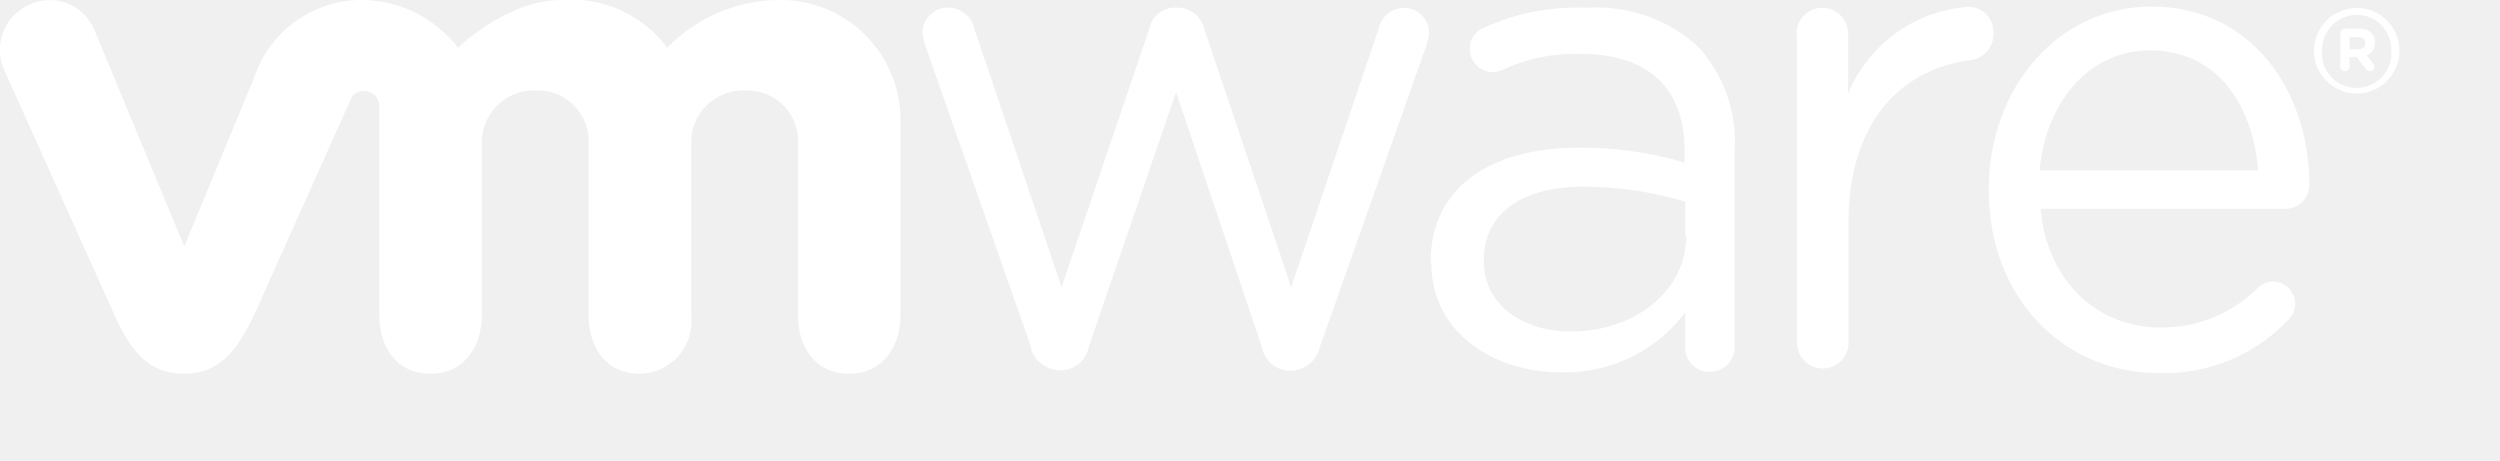
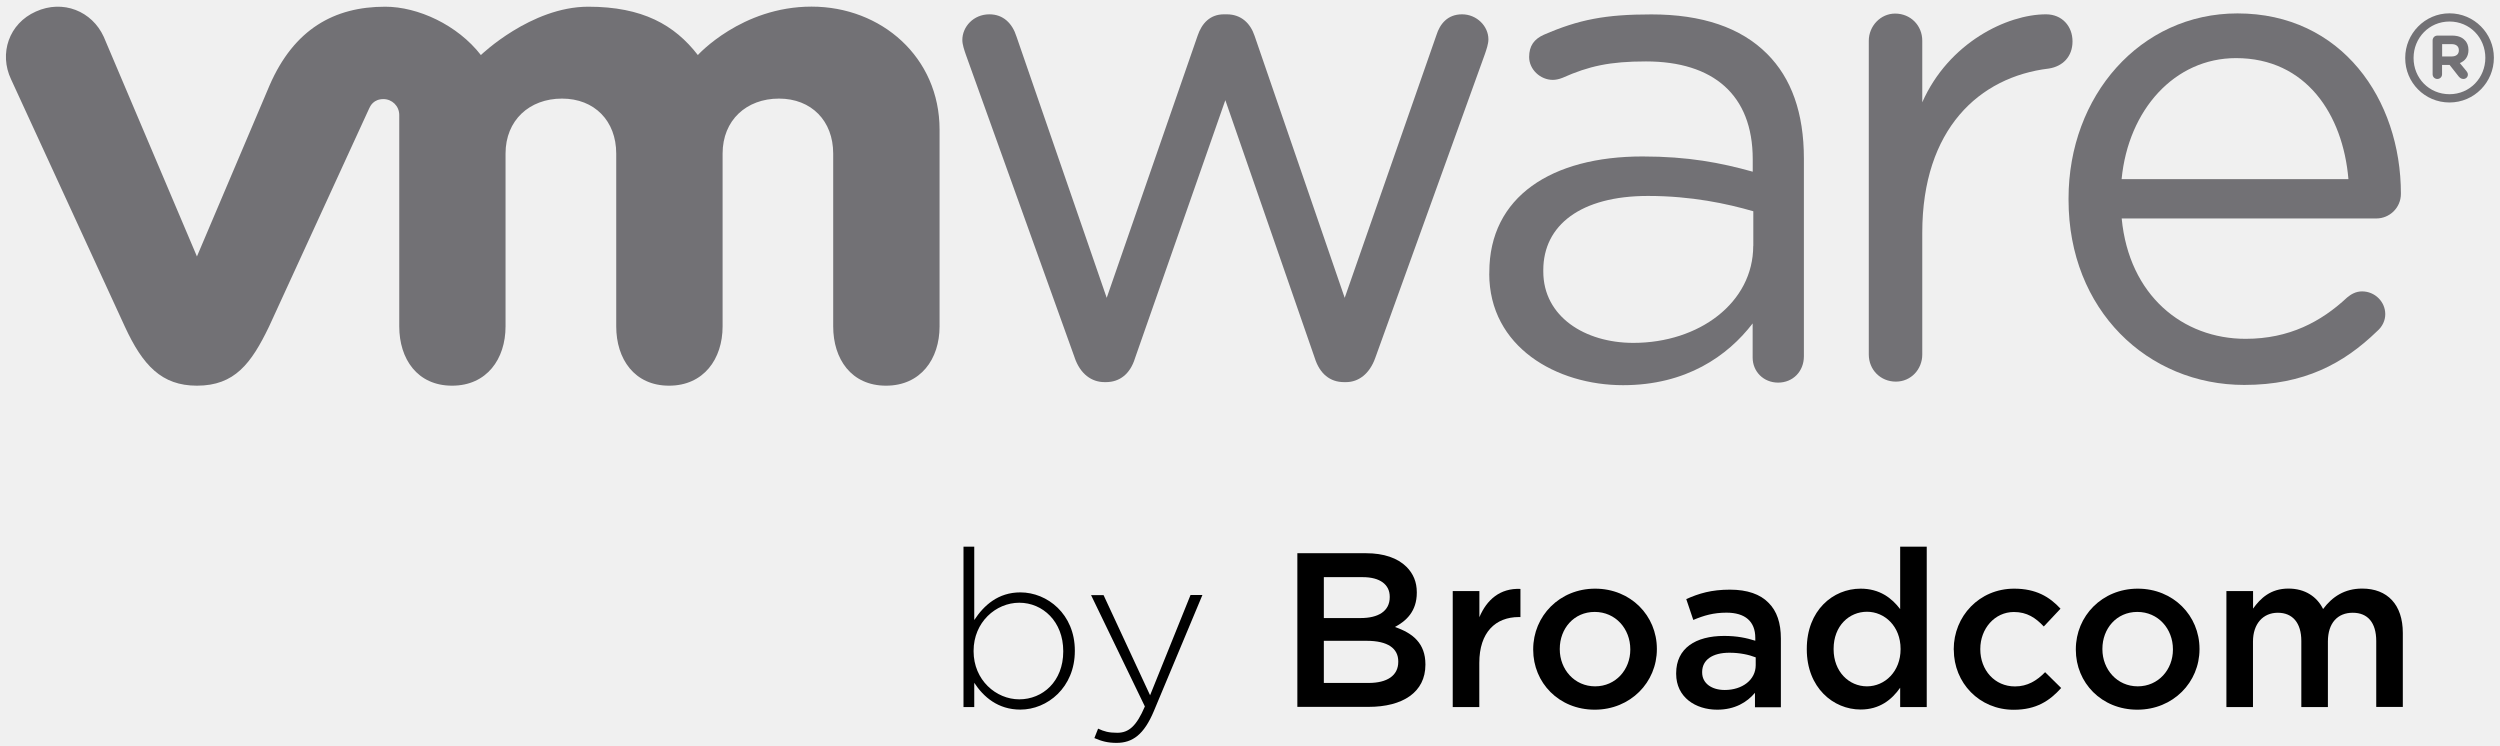
- <svg xmlns="http://www.w3.org/2000/svg" height="100%" viewBox="0 0 125.1 23.04" preserveAspectRatio="xMidYMid meet">
+ <svg xmlns="http://www.w3.org/2000/svg" id="VMware_by_Broadcom_logo" data-name="VMware by Broadcom logo" viewBox="0 0 302 90">
+   <defs>
+     <style>
+       .cls-1, .cls-2, .cls-3 {
+         stroke-width: 0px;
+       }
+ 
+       .cls-2 {
+         fill: #fff;
+         opacity: 0;
+       }
+ 
+       .cls-3 {
+         fill: #727175;
+       }
+     </style>
+   </defs>
+   <rect class="cls-2" x="-40.52" y="-43.78" width="371.04" height="174.96" />
  <g>
    <g>
-       <path d="M51.58,17.33l-5.26-15a2.8,2.8,0,0,1-.16-.72A1.28,1.28,0,0,1,47.46.38a1.36,1.36,0,0,1,1.31,1.09l4.35,12.9L57.51,1.44A1.32,1.32,0,0,1,58.78.38h.13a1.38,1.38,0,0,1,1.35,1.06l4.35,12.93L69,1.4a1.28,1.28,0,0,1,1.24-1,1.24,1.24,0,0,1,1.27,1.23,2.8,2.8,0,0,1-.16.72l-5.3,15a1.53,1.53,0,0,1-1.4,1.2h-.1a1.44,1.44,0,0,1-1.41-1.2L58.85,4.61,54.49,17.33a1.44,1.44,0,0,1-1.4,1.2H53a1.54,1.54,0,0,1-1.44-1.2" class="cls-1" fill="#fff" />
-       <path d="M89.9,1.68a1.29,1.29,0,1,1,2.58,0v3a7.06,7.06,0,0,1,6-4.34,1.25,1.25,0,0,1,1.27,1.33,1.3,1.3,0,0,1-1.14,1.34c-3.36.41-6.11,3-6.11,8.1v6a1.29,1.29,0,0,1-1.27,1.33,1.3,1.3,0,0,1-1.31-1.33V1.68" class="cls-1" fill="#fff" />
-       <path d="M108,18.67c-4.67,0-8.48-3.7-8.48-9.13V9.46c0-5.05,3.45-9.13,8.15-9.13,5,0,7.89,4.24,7.89,8.9a1.2,1.2,0,0,1-1.18,1.22H102.11c.35,3.8,3,5.94,6,5.94a6.82,6.82,0,0,0,4.89-2,1.15,1.15,0,0,1,.73-.3,1.12,1.12,0,0,1,1.12,1.12,1.16,1.16,0,0,1-.4.85A8.53,8.53,0,0,1,108,18.67m5-10.15c-.26-3.2-2-6-5.42-6-3,0-5.2,2.54-5.52,6Z" class="cls-1" fill="#fff" />
-       <path d="M71.59,13.17V13.1c0-3.72,3-5.71,7.39-5.71a18.15,18.15,0,0,1,5.32.75V7.53c0-3.18-1.91-4.83-5.15-4.83a8.64,8.64,0,0,0-4,.81,1.2,1.2,0,0,1-.46.1,1.16,1.16,0,0,1-1.14-1.13,1.08,1.08,0,0,1,.7-1.09,11.22,11.22,0,0,1,5.2-1,7.47,7.47,0,0,1,5.58,2,7.08,7.08,0,0,1,1.77,5.16v9.76a1.24,1.24,0,0,1-1.24,1.3,1.2,1.2,0,0,1-1.23-1.23V15.63a7.51,7.51,0,0,1-6.25,3c-3.21,0-6.46-1.88-6.46-5.51M84.33,11.8V10.09a17.91,17.91,0,0,0-5.08-.75c-3.24,0-5,1.44-5,3.66v.07c0,2.22,2,3.52,4.35,3.52,3.17,0,5.78-2,5.78-4.79" class="cls-1" fill="#fff" />
-       <path d="M4.72,1.49A2.41,2.41,0,0,0,1.45.24,2.47,2.47,0,0,0,.25,3.59l5.49,12.2C6.6,17.7,7.51,18.7,9.22,18.7s2.62-1.09,3.48-2.91L17.54,5a.68.68,0,0,1,.68-.45.77.77,0,0,1,.76.79V15.77c0,1.61.87,2.93,2.55,2.93s2.58-1.32,2.58-2.93V7.24a2.6,2.6,0,0,1,2.73-2.71,2.53,2.53,0,0,1,2.61,2.71v8.53c0,1.61.88,2.93,2.55,2.93a2.63,2.63,0,0,0,2.59-2.93V7.24a2.59,2.59,0,0,1,2.72-2.71,2.53,2.53,0,0,1,2.62,2.71v8.53c0,1.61.87,2.93,2.55,2.93s2.58-1.32,2.58-2.93V6.07A6,6,0,0,0,38.88,0a7.86,7.86,0,0,0-5.49,2.39A6,6,0,0,0,28.1,0c-2.76,0-5.18,2.39-5.18,2.39A6.14,6.14,0,0,0,18.3,0a5.68,5.68,0,0,0-5.58,3.88l-3.5,8.45L4.72,1.49" class="cls-1" fill="#fff" />
-       <path d="M115.79,2.54h0a2.14,2.14,0,1,1,4.28,0h0a2.14,2.14,0,1,1-4.28,0m3.87,0h0A1.74,1.74,0,0,0,117.93.74a1.77,1.77,0,0,0-1.74,1.79h0a1.74,1.74,0,1,0,3.47,0" class="cls-1" fill="#fff" />
-       <path d="M117.11,1.67a.23.23,0,0,1,.23-.24h.72a.8.8,0,0,1,.6.22.65.65,0,0,1,.18.48h0a.64.64,0,0,1-.41.64l.31.39a.26.26,0,0,1,.07.18.21.21,0,0,1-.21.22.29.29,0,0,1-.23-.12l-.44-.58h-.36v.47a.23.23,0,1,1-.46,0Zm.92.79c.22,0,.34-.12.34-.3h0c0-.19-.13-.3-.35-.3h-.45v.61Z" class="cls-1" fill="#fff" />
+       <path class="cls-1" d="m117.69,82.49v2.92h-1.3v-19.37h1.3v8.86c1.17-1.78,2.89-3.34,5.57-3.34,3.26,0,6.58,2.63,6.58,7.03v.05c0,4.41-3.32,7.08-6.58,7.08-2.71,0-4.46-1.54-5.57-3.24Zm10.75-3.79v-.05c0-3.56-2.47-5.84-5.31-5.84s-5.52,2.36-5.52,5.81v.05c0,3.48,2.71,5.81,5.52,5.81s5.31-2.15,5.31-5.78Z" />
+       <path class="cls-1" d="m143.82,71.88h1.43l-5.86,14.01c-1.19,2.84-2.57,3.85-4.51,3.85-1.04,0-1.78-.19-2.68-.58l.45-1.14c.72.34,1.3.5,2.31.5,1.41,0,2.33-.82,3.34-3.18l-6.5-13.45h1.51l5.62,12.1,4.88-12.1Z" />
+       <path class="cls-1" d="m156.71,66.83h8.33c2.12,0,3.79.58,4.86,1.64.82.82,1.25,1.83,1.25,3.08v.05c0,2.23-1.27,3.42-2.65,4.14,2.18.74,3.69,1.99,3.69,4.51v.05c0,3.32-2.73,5.09-6.87,5.09h-8.6v-18.57Zm11.17,5.25c0-1.46-1.17-2.36-3.26-2.36h-4.7v4.94h4.46c2.1,0,3.5-.82,3.5-2.52v-.05Zm-2.79,5.33h-5.17v5.09h5.41c2.23,0,3.58-.88,3.58-2.55v-.05c0-1.57-1.25-2.49-3.82-2.49Z" />
+       <path class="cls-1" d="m175.5,71.4h3.21v3.16c.88-2.1,2.49-3.53,4.96-3.42v3.4h-.19c-2.81,0-4.78,1.83-4.78,5.54v5.33h-3.21v-14.01Z" />
+       <path class="cls-1" d="m185.21,78.48v-.05c0-4.01,3.18-7.32,7.48-7.32s7.46,3.26,7.46,7.27v.05c0,3.98-3.18,7.3-7.51,7.3s-7.43-3.26-7.43-7.24Zm11.73,0v-.05c0-2.47-1.78-4.51-4.3-4.51s-4.22,2.02-4.22,4.46v.05c0,2.44,1.78,4.48,4.27,4.48s4.25-2.02,4.25-4.43Z" />
+       <path class="cls-1" d="m202.48,81.38v-.05c0-3.03,2.36-4.51,5.79-4.51,1.57,0,2.68.24,3.77.58v-.34c0-1.99-1.22-3.05-3.48-3.05-1.57,0-2.73.34-4.01.88l-.85-2.52c1.54-.69,3.05-1.14,5.28-1.14,2.1,0,3.66.56,4.64,1.57,1.04,1.01,1.51,2.49,1.51,4.33v8.31h-3.13v-1.75c-.96,1.14-2.42,2.04-4.56,2.04-2.63,0-4.96-1.51-4.96-4.33Zm9.61-1.01v-.96c-.82-.32-1.91-.56-3.18-.56-2.07,0-3.29.88-3.29,2.33v.05c0,1.35,1.19,2.12,2.73,2.12,2.12,0,3.74-1.22,3.74-3Z" />
+       <path class="cls-1" d="m218.26,78.43v-.05c0-4.64,3.16-7.27,6.5-7.27,2.31,0,3.77,1.14,4.78,2.47v-7.54h3.21v19.37h-3.21v-2.33c-1.03,1.46-2.49,2.63-4.78,2.63-3.29,0-6.5-2.63-6.5-7.27Zm11.33,0v-.05c0-2.71-1.91-4.48-4.06-4.48s-4.03,1.7-4.03,4.48v.05c0,2.71,1.86,4.48,4.03,4.48s4.06-1.8,4.06-4.48Z" />
+       <path class="cls-1" d="m236.01,78.48v-.05c0-3.98,3.08-7.32,7.3-7.32,2.63,0,4.27.98,5.6,2.42l-2.02,2.15c-.98-1.04-2.02-1.75-3.61-1.75-2.33,0-4.06,2.02-4.06,4.46v.05c0,2.49,1.72,4.48,4.19,4.48,1.51,0,2.63-.69,3.64-1.72l1.94,1.91c-1.38,1.54-3,2.63-5.73,2.63-4.17,0-7.24-3.26-7.24-7.24Z" />
+       <path class="cls-1" d="m250.76,78.48v-.05c0-4.01,3.18-7.32,7.48-7.32s7.46,3.26,7.46,7.27v.05c0,3.98-3.18,7.3-7.51,7.3s-7.43-3.26-7.43-7.24Zm11.73,0v-.05c0-2.47-1.78-4.51-4.3-4.51s-4.22,2.02-4.22,4.46v.05c0,2.44,1.78,4.48,4.27,4.48s4.25-2.02,4.25-4.43Z" />
+       <path class="cls-1" d="m268.96,71.4h3.21v2.12c.9-1.25,2.12-2.42,4.27-2.42,2.02,0,3.45.98,4.19,2.47,1.11-1.49,2.6-2.47,4.72-2.47,3.05,0,4.91,1.94,4.91,5.36v8.94h-3.21v-7.96c0-2.23-1.03-3.42-2.84-3.42s-3,1.22-3,3.48v7.91h-3.21v-7.99c0-2.18-1.06-3.4-2.84-3.4s-3,1.33-3,3.48v7.91h-3.21v-14.01Z" />
+     </g>
+     <g id="vmware_logo_gray" data-name="vmware logo gray">
+       <g>
+         <path class="cls-3" d="m129.83,43.23l-13.16-36.64c-.17-.51-.42-1.18-.42-1.76,0-1.59,1.34-3.1,3.27-3.1,1.68,0,2.77,1.1,3.27,2.68l10.9,31.57,10.98-31.66c.5-1.5,1.51-2.59,3.18-2.59h.34c1.76,0,2.86,1.1,3.36,2.59l10.89,31.66,11.08-31.74c.42-1.34,1.34-2.51,3.1-2.51s3.18,1.42,3.18,3.02c0,.58-.25,1.26-.42,1.77l-13.25,36.72c-.68,1.92-2.02,2.92-3.52,2.92h-.26c-1.67,0-2.93-1-3.53-2.92l-10.8-31.14-10.9,31.14c-.58,1.92-1.85,2.92-3.52,2.92h-.17c-1.59,0-2.93-1-3.6-2.92" />
+         <path class="cls-3" d="m225.75,4.92c0-1.77,1.42-3.28,3.18-3.28,1.85,0,3.28,1.42,3.28,3.28v7.44c3.19-7.22,10.26-10.63,14.95-10.63,1.93,0,3.2,1.43,3.2,3.27s-1.18,3.02-2.86,3.28c-8.4,1.01-15.29,7.3-15.29,19.83v14.72c0,1.76-1.34,3.27-3.19,3.27s-3.27-1.43-3.27-3.27V4.92" />
+         <path class="cls-3" d="m271.11,46.5c-11.69,0-21.23-9.06-21.23-22.36v-.17c0-12.37,8.64-22.35,20.41-22.35,12.58,0,19.74,10.38,19.74,21.78,0,1.74-1.41,2.99-2.96,2.99h-30.77c.89,9.31,7.39,14.54,14.97,14.54,5.27,0,9.13-2.07,12.26-4.99.49-.41,1.07-.74,1.81-.74,1.55,0,2.8,1.25,2.8,2.75,0,.74-.32,1.49-1,2.07-4.03,3.9-8.8,6.48-16.04,6.48m12.59-24.86c-.66-7.81-5.11-14.62-13.58-14.62-7.41,0-13.01,6.23-13.82,14.62h27.39Z" />
+         <path class="cls-3" d="m179.91,33.05v-.17c0-9.12,7.53-13.98,18.5-13.98,5.52,0,9.45.76,13.32,1.84v-1.51c0-7.79-4.79-11.81-12.9-11.81-4.36,0-6.89.56-10.08,1.98-.42.17-.84.25-1.17.25-1.51,0-2.86-1.26-2.86-2.76,0-1.34.59-2.16,1.77-2.69,4.26-1.85,7.47-2.46,13-2.46,6.11,0,10.8,1.58,13.98,4.77,2.93,2.93,4.44,7.12,4.44,12.64v23.89c0,1.84-1.34,3.18-3.11,3.18s-3.08-1.34-3.08-3.02v-4.13c-3.02,3.94-8.04,7.46-15.65,7.46-8.04,0-16.17-4.61-16.17-13.48m31.9-3.35v-4.18c-3.18-.92-7.46-1.85-12.73-1.85-8.11,0-12.64,3.53-12.64,8.96v.17c0,5.44,5.02,8.62,10.88,8.62,7.95,0,14.48-4.86,14.48-11.72" />
+         <path class="cls-3" d="m12.53,4.44C11.11,1.34,7.61-.08,4.34,1.39,1.07,2.84-.14,6.47,1.34,9.59l13.74,29.86c2.16,4.68,4.44,7.14,8.71,7.14,4.56,0,6.56-2.68,8.71-7.14,0,0,11.99-26.1,12.1-26.36.13-.28.51-1.12,1.73-1.12,1.03.01,1.9.83,1.9,1.93v25.53c0,3.93,2.18,7.16,6.38,7.16s6.46-3.23,6.46-7.16v-20.88c0-4.03,2.89-6.64,6.82-6.64s6.55,2.7,6.55,6.64v20.88c0,3.93,2.19,7.16,6.38,7.16s6.47-3.23,6.47-7.16v-20.88c0-4.03,2.88-6.64,6.81-6.64s6.55,2.7,6.55,6.64v20.88c0,3.93,2.18,7.16,6.38,7.16s6.47-3.23,6.47-7.16V15.66c0-8.74-7.02-14.86-15.47-14.86s-13.73,5.85-13.73,5.85c-2.81-3.64-6.68-5.84-13.24-5.84-6.92,0-12.97,5.84-12.97,5.84-2.82-3.64-7.6-5.84-11.56-5.84-6.13,0-11,2.69-13.96,9.49l-8.78,20.68L12.53,4.44" />
+         <path class="cls-3" d="m290.55,7.03v-.04c0-2.92,2.37-5.38,5.35-5.38s5.36,2.43,5.36,5.35v.03c0,2.93-2.36,5.39-5.36,5.39s-5.35-2.42-5.35-5.35m9.68-.04h0c0-2.41-1.85-4.39-4.33-4.39s-4.34,2-4.34,4.39v.03c0,2.4,1.86,4.36,4.34,4.36s4.33-2,4.33-4.4" />
+         <path class="cls-3" d="m293.86,4.88c0-.32.25-.58.57-.58h1.79c.67,0,1.19.19,1.51.54.3.28.46.7.46,1.18v.02c0,.82-.42,1.32-1.04,1.58l.79.96c.11.14.18.26.18.43,0,.31-.26.53-.54.53-.25,0-.42-.13-.56-.29l-1.11-1.41h-.91v1.13c0,.32-.25.57-.57.57s-.57-.25-.57-.57v-4.09Zm2.3,1.94c.56,0,.87-.28.87-.73v-.02c0-.48-.33-.74-.88-.74h-1.14v1.49h1.15Z" />
+       </g>
    </g>
  </g>
</svg>
